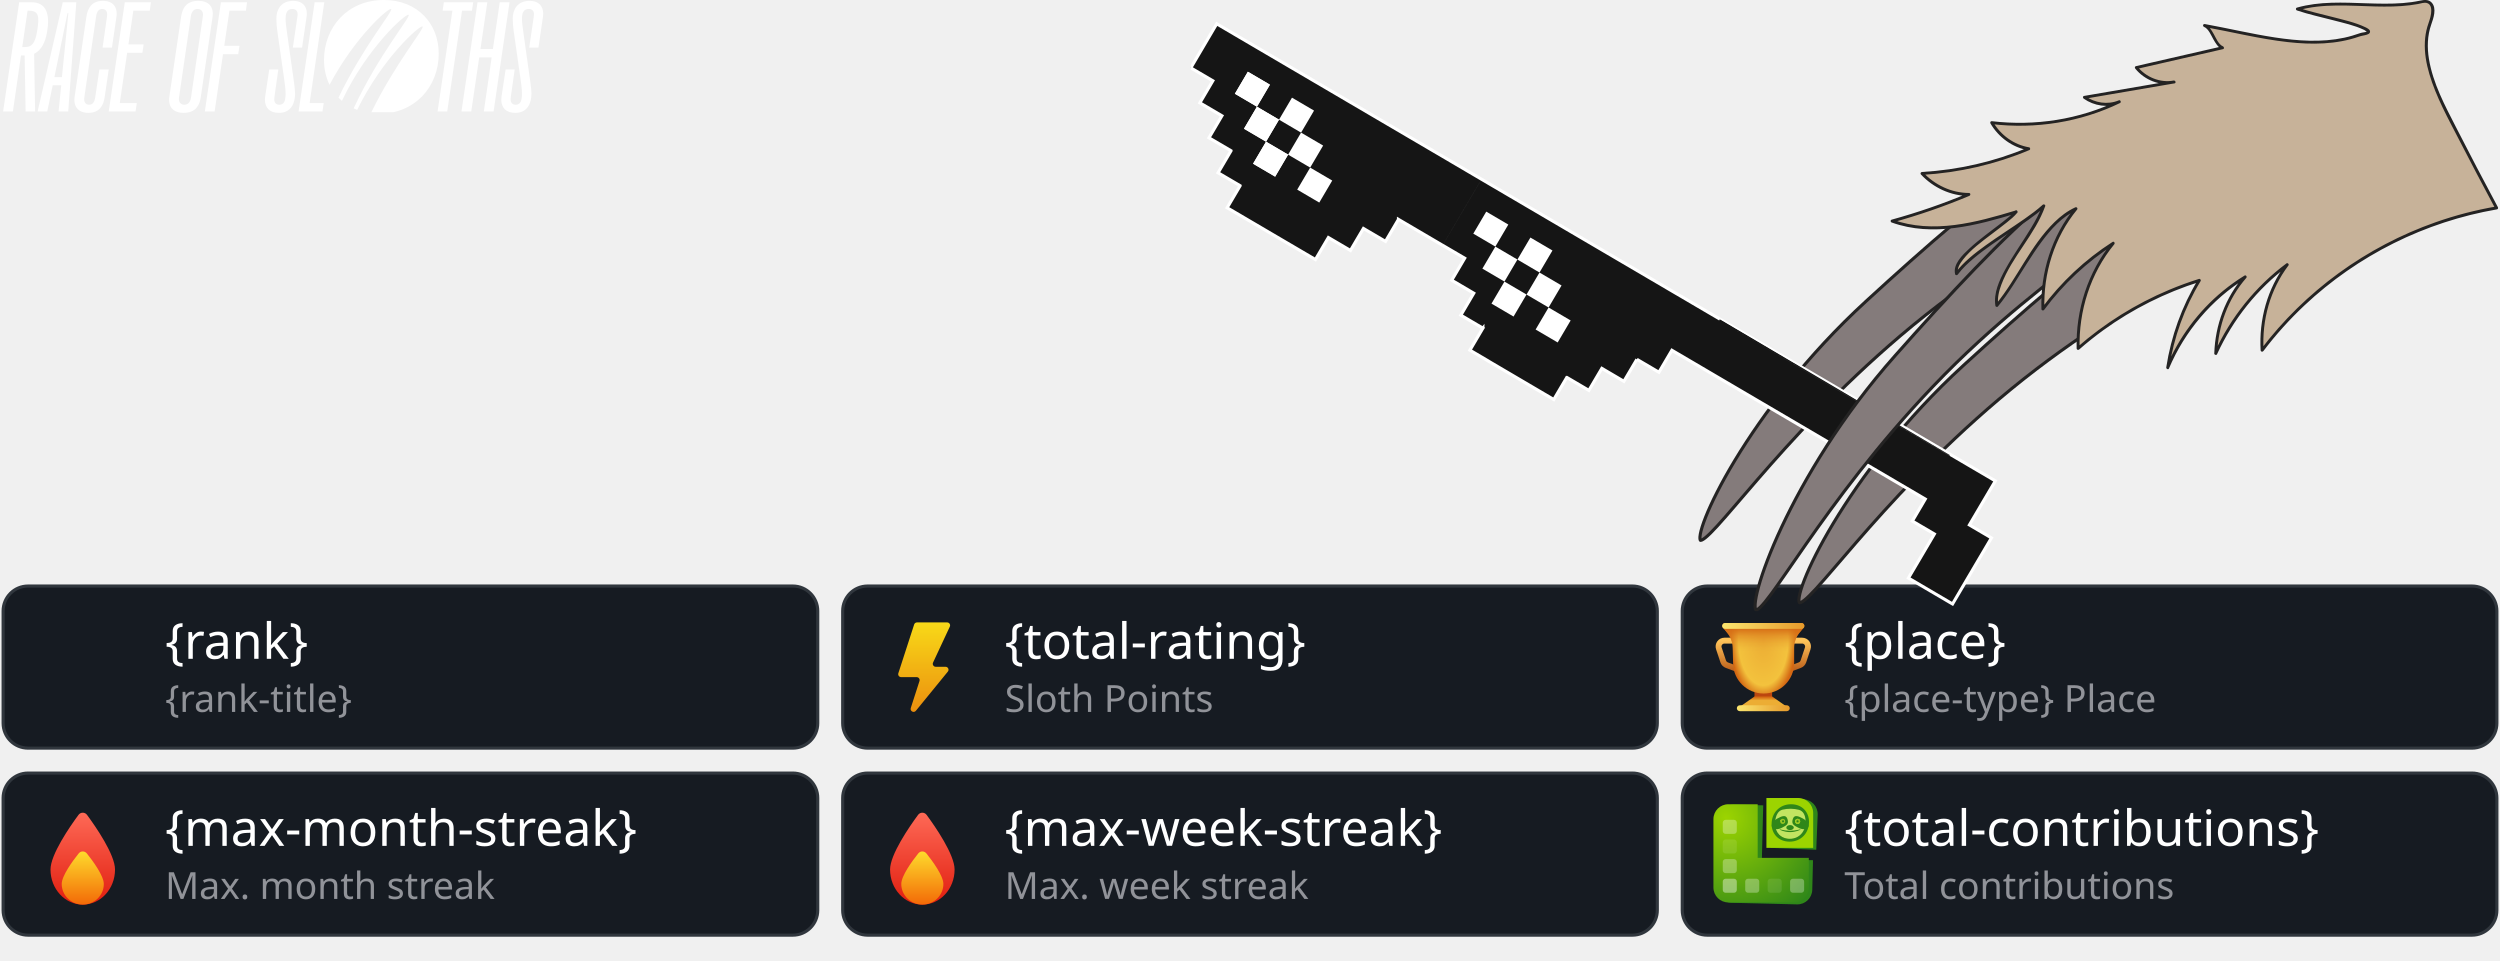
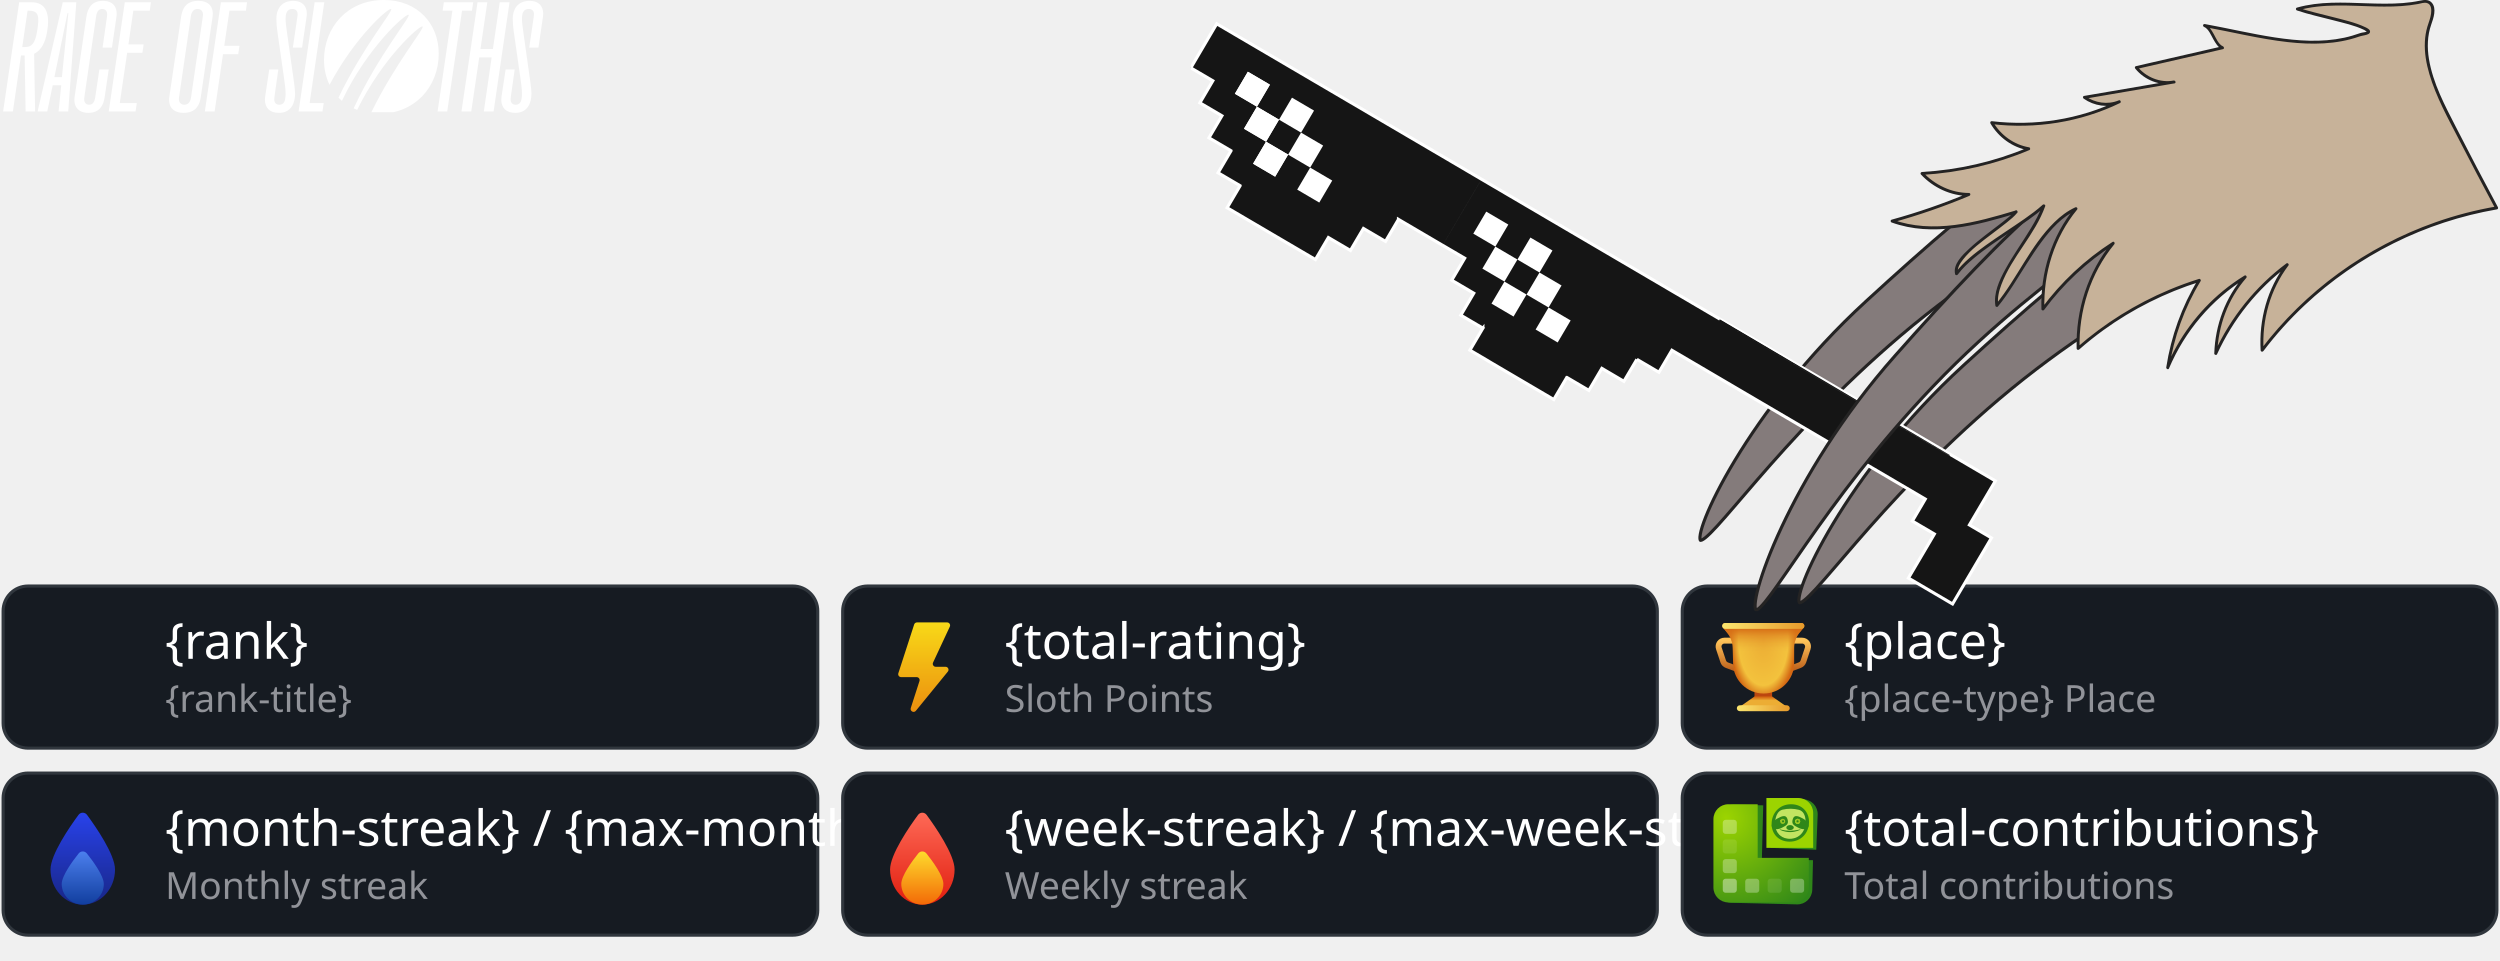
<svg xmlns="http://www.w3.org/2000/svg" width="802" height="308" viewBox="0 0 802 308" fill="none">
  <g clip-path="url(#clip0_2384_5617)">
    <path d="M7.902 17.789H6.736L4.137 35.756H1L6.154 0.72H10.053C15.117 0.72 16.013 4.897 15.117 10.197C14.534 13.701 13.19 16.172 10.949 17.25L11.263 35.756H8.215L7.902 17.789ZM8.036 15.094C9.963 15.094 11.218 14.195 11.89 10.153C12.787 4.807 12.294 3.415 9.022 3.415H8.843L7.14 15.094H8.036Z" fill="white" />
    <path d="M20.136 0.72H24.483L21.884 35.756H18.792L19.643 27.356H16.909L15.162 35.756H12.069L20.136 0.72ZM19.867 24.751L21.929 4.223H21.66L17.447 24.751H19.867Z" fill="white" />
    <path d="M23.946 30.994L27.711 5.39C28.114 2.785 29.279 0.27 33.044 0.27C36.136 0.27 37.839 2.201 37.346 5.48L35.912 15.272H32.909L34.343 5.166C34.567 3.593 33.806 2.875 32.819 2.875C31.834 2.875 31.116 3.459 30.848 5.166L27.038 31.308C26.814 32.88 27.576 33.599 28.562 33.599C29.548 33.599 30.265 33.015 30.534 31.308L31.878 22.279H34.881L33.581 31.128C33.223 33.689 32.013 36.204 28.338 36.204C25.201 36.204 23.453 34.273 23.946 30.994Z" fill="white" />
    <path d="M42.768 3.415L41.2 14.24H46.085L45.681 16.935H40.796L38.421 33.061H43.889L43.485 35.756H34.881L40.035 0.72H48.415L48.057 3.415H42.768Z" fill="white" />
    <path d="M54.331 30.994L58.095 5.39C58.498 2.785 59.664 0.27 63.607 0.27C66.969 0.27 68.672 2.201 68.179 5.48L64.414 31.128C64.056 33.689 62.846 36.204 58.902 36.204C55.585 36.204 53.838 34.273 54.331 30.994ZM59.126 33.599C60.291 33.599 61.053 32.79 61.277 31.308L65.086 5.166C65.31 3.773 64.549 2.875 63.383 2.875C62.218 2.875 61.456 3.683 61.232 5.166L57.423 31.308C57.199 32.701 57.961 33.599 59.126 33.599Z" fill="white" />
    <path d="M73.602 3.415L71.944 14.689H76.828L76.425 17.384H71.54L68.851 35.756H65.714L70.868 0.72H79.249L78.89 3.415H73.602Z" fill="white" />
    <path d="M84.985 31.937C84.985 31.622 85.03 31.263 85.075 30.904L86.374 22.279H89.287L88.077 30.814C87.988 31.443 87.988 31.712 87.988 31.892C87.988 33.105 88.705 33.599 89.601 33.599C90.587 33.599 91.259 33.06 91.483 31.757C91.618 30.949 91.618 30.544 91.618 30.006C91.618 28.613 91.394 26.996 91.08 24.795L88.974 10.062C88.794 8.759 88.66 7.456 88.66 5.929C88.66 3.189 90.049 0.27 94.127 0.27C96.772 0.27 98.43 1.797 98.43 4.357C98.43 4.761 98.385 5.121 98.34 5.48L96.906 15.272H93.948L95.382 5.48C95.427 5.076 95.472 4.851 95.472 4.492C95.472 3.549 94.845 2.875 93.814 2.875C92.021 2.875 91.618 4.312 91.618 6.064C91.618 7.187 91.842 8.849 92.021 10.062L93.814 22.819C94.083 24.57 94.665 28.658 94.665 30.006C94.665 33.015 93.455 36.204 89.467 36.204C86.464 36.204 84.985 34.542 84.985 31.937Z" fill="white" />
    <path d="M100.939 0.72H104.032L99.326 33.061H103.852L103.449 35.756H95.786L100.939 0.72Z" fill="white" />
    <path d="M145.128 3.415H141.991L142.394 0.72H151.805L151.402 3.415H148.22L143.469 35.756H140.377L145.128 3.415Z" fill="white" />
    <path d="M153.194 0.72H156.331L154.135 15.723H158.124L160.32 0.72H163.457L158.348 35.756H155.211L157.721 18.418H153.732L151.178 35.756H148.041L153.194 0.72Z" fill="white" />
    <path d="M160.813 31.937C160.813 31.622 160.858 31.263 160.903 30.904L162.203 22.279H165.116L163.906 30.814C163.816 31.443 163.816 31.712 163.816 31.892C163.816 33.105 164.533 33.599 165.429 33.599C166.415 33.599 167.087 33.06 167.312 31.757C167.446 30.949 167.446 30.544 167.446 30.006C167.446 28.613 167.222 26.996 166.908 24.795L164.802 10.062C164.623 8.759 164.488 7.456 164.488 5.929C164.488 3.189 165.877 0.27 169.956 0.27C172.6 0.27 174.258 1.797 174.258 4.357C174.258 4.761 174.213 5.121 174.168 5.48L172.734 15.272H169.776L171.21 5.48C171.255 5.076 171.3 4.851 171.3 4.492C171.3 3.549 170.673 2.875 169.642 2.875C167.849 2.875 167.446 4.312 167.446 6.064C167.446 7.187 167.67 8.849 167.849 10.062L169.642 22.819C169.911 24.57 170.493 28.658 170.493 30.006C170.493 33.015 169.283 36.204 165.295 36.204C162.292 36.204 160.813 34.542 160.813 31.937Z" fill="white" />
    <path d="M123.123 0C111.515 0 103.942 8.715 103.942 19.27C103.942 22.145 104.562 24.84 105.719 27.213C113.764 12.009 124.534 2.501 125.453 2.883C126.409 3.28 116.527 14.838 108.588 31.331C108.931 31.69 109.297 32.035 109.678 32.357C117.812 15.258 130.069 4.343 131.055 4.754C132.041 5.166 121.494 17.451 113.45 34.767C113.816 34.94 114.197 35.089 114.578 35.239C122.704 18.634 134.573 8.093 135.537 8.498C136.478 8.894 126.857 20.154 118.977 36.309C119.836 36.414 120.725 36.474 121.651 36.474C133.169 36.474 140.743 27.76 140.743 17.204C140.743 7.637 133.976 0 123.13 0H123.123Z" fill="white" />
  </g>
  <rect x="1" y="188" width="261.333" height="52" rx="8" fill="#161B22" />
  <rect x="1" y="188" width="261.333" height="52" rx="8" stroke="#30363D" />
  <svg width="36" height="36" viewBox="0 0 48 48" x="9" y="196" fill="none">
        {rank-svg}
    </svg>
  <text fill="white" font-family="Aeonik Fono" font-size="16" letter-spacing="0em">
    <tspan x="53" y="211.34">{rank}</tspan>
  </text>
  <text fill="#919399" font-family="Aeonik Fono" font-size="12" letter-spacing="0em">
    <tspan x="53" y="228.38">{rank-title}</tspan>
  </text>
  <rect x="270.333" y="188" width="261.333" height="52" rx="8" fill="#161B22" />
  <rect x="270.333" y="188" width="261.333" height="52" rx="8" stroke="#30363D" />
  <path d="M293.262 200.329C293.389 199.938 293.754 199.673 294.165 199.673H303.844C304.538 199.673 304.997 200.394 304.703 201.023L299.323 212.553C299.029 213.182 299.488 213.903 300.182 213.903H303.335C304.135 213.903 304.576 214.831 304.07 215.451L293.814 228.023C293.151 228.836 291.854 228.131 292.176 227.132L294.973 218.463C295.17 217.85 294.713 217.223 294.07 217.223H289.088C288.444 217.223 287.987 216.594 288.186 215.982L293.262 200.329Z" fill="url(#paint5_linear_2384_5617)" />
  <text fill="white" font-family="Aeonik Fono" font-size="16" letter-spacing="0em">
    <tspan x="322.333" y="211.34">{total-rating}</tspan>
  </text>
  <text fill="#919399" font-family="Aeonik Fono" font-size="12" letter-spacing="0em">
    <tspan x="322.333" y="228.38">Sloth Points</tspan>
  </text>
  <rect x="539.667" y="188" width="261.333" height="52" rx="8" fill="#161B22" />
  <rect x="539.667" y="188" width="261.333" height="52" rx="8" stroke="#30363D" />
  <path fill-rule="evenodd" clip-rule="evenodd" d="M557.793 215.825L553.607 214.256C552.807 213.956 552.186 213.311 551.916 212.502L550.514 208.294C549.903 206.463 551.267 204.571 553.197 204.571H558.124V206.457H553.197C552.554 206.457 552.099 207.087 552.303 207.698L553.705 211.905C553.795 212.175 554.002 212.39 554.269 212.49L558.455 214.06L557.793 215.825Z" fill="url(#paint6_linear_2384_5617)" />
  <path fill-rule="evenodd" clip-rule="evenodd" d="M573.54 215.825L577.727 214.256C578.526 213.956 579.147 213.311 579.417 212.502L580.819 208.294C581.43 206.463 580.066 204.571 578.136 204.571H573.209V206.457H578.136C578.779 206.457 579.234 207.087 579.03 207.698L577.628 211.905C577.538 212.175 577.331 212.39 577.064 212.49L572.878 214.06L573.54 215.825Z" fill="url(#paint7_linear_2384_5617)" />
  <rect x="562.838" y="221.543" width="5.657" height="2.829" fill="#BC460F" />
  <path d="M552.773 201.395C552.272 200.779 552.711 199.857 553.505 199.857H577.828C578.622 199.857 579.061 200.779 578.56 201.395L577.255 203.001C576.163 204.345 575.566 206.025 575.566 207.757V212.691C575.566 218.1 571.181 222.486 565.771 222.486C560.465 222.486 556.124 218.26 555.98 212.956L555.836 207.642C555.791 205.98 555.198 204.38 554.15 203.09L552.773 201.395Z" fill="url(#paint8_radial_2384_5617)" />
  <path d="M552.773 201.395C552.272 200.779 552.711 199.857 553.505 199.857H577.828C578.622 199.857 579.061 200.779 578.56 201.395L577.255 203.001C576.163 204.345 575.566 206.025 575.566 207.757V212.691C575.566 218.1 571.181 222.486 565.771 222.486C560.465 222.486 556.124 218.26 555.98 212.956L555.836 207.642C555.791 205.98 555.198 204.38 554.15 203.09L552.773 201.395Z" fill="url(#paint9_linear_2384_5617)" />
  <rect x="552.467" y="199.857" width="26.4" height="1.886" rx="0.943" fill="url(#paint10_linear_2384_5617)" />
  <path d="M562.838 223.429H568.495L573.209 226.729H558.124L562.838 223.429Z" fill="url(#paint11_linear_2384_5617)" />
  <rect x="557.181" y="226.257" width="16.971" height="1.886" rx="0.943" fill="url(#paint12_linear_2384_5617)" />
  <text fill="white" font-family="Aeonik Fono" font-size="16" letter-spacing="0em">
    <tspan x="591.667" y="211.34">{place}</tspan>
  </text>
  <text fill="#919399" font-family="Aeonik Fono" font-size="12" letter-spacing="0em">
    <tspan x="591.667" y="228.38">{place-type} Place </tspan>
  </text>
  <rect x="1" y="248" width="261.333" height="52" rx="8" fill="#161B22" />
  <rect x="1" y="248" width="261.333" height="52" rx="8" stroke="#30363D" />
  <path d="M36.9 278.95C36.9 285.163 32.266 290.2 26.55 290.2C20.834 290.2 16.2 285.163 16.2 278.95C16.2 274.156 22.361 265.241 25.176 261.418C25.867 260.48 27.233 260.48 27.924 261.418C30.739 265.241 36.9 274.156 36.9 278.95Z" fill="url(#paint13_linear_2384_5617)" />
  <path d="M33.3 283.583C33.3 287.237 30.278 290.2 26.55 290.2C22.822 290.2 19.8 287.237 19.8 283.583C19.8 280.961 23.273 276.244 25.236 273.787C25.917 272.935 27.183 272.935 27.864 273.787C29.828 276.244 33.3 280.961 33.3 283.583Z" fill="url(#paint14_linear_2384_5617)" />
  <text fill="white" font-family="Aeonik Fono" font-size="16" letter-spacing="0em">
-     <tspan x="53" y="271.34">{max-month-streak}</tspan>
-   </text>
-   <text fill="#919399" font-family="Aeonik Fono" font-size="12" letter-spacing="0em">
-     <tspan x="53" y="288.38">Max. month streak</tspan>
+     <tspan x="53" y="271.34">{month-streak} / {max-month-streak}</tspan>
+   </text>
+   <text fill="#919399" font-family="Aeonik Fono" font-size="12" letter-spacing="0em">
+     <tspan x="53" y="288.38">Monthly streak</tspan>
  </text>
  <rect x="270.333" y="248" width="261.333" height="52" rx="8" fill="#161B22" />
  <rect x="270.333" y="248" width="261.333" height="52" rx="8" stroke="#30363D" />
  <path d="M306.233 278.95C306.233 285.163 301.599 290.2 295.883 290.2C290.167 290.2 285.533 285.163 285.533 278.95C285.533 274.156 291.695 265.241 294.51 261.418C295.2 260.48 296.566 260.48 297.257 261.418C300.072 265.241 306.233 274.156 306.233 278.95Z" fill="url(#paint15_linear_2384_5617)" />
  <path d="M302.633 283.583C302.633 287.237 299.611 290.2 295.883 290.2C292.156 290.2 289.133 287.237 289.133 283.583C289.133 280.961 292.606 276.244 294.57 273.787C295.25 272.935 296.517 272.935 297.197 273.787C299.161 276.244 302.633 280.961 302.633 283.583Z" fill="url(#paint16_linear_2384_5617)" />
  <text fill="white" font-family="Aeonik Fono" font-size="16" letter-spacing="0em">
-     <tspan x="322.333" y="271.34">{max-week-streak}</tspan>
-   </text>
-   <text fill="#919399" font-family="Aeonik Fono" font-size="12" letter-spacing="0em">
-     <tspan x="322.333" y="288.38">Max. week streak</tspan>
+     <tspan x="322.333" y="271.34">{week-streak} / {max-week-streak}</tspan>
+   </text>
+   <text fill="#919399" font-family="Aeonik Fono" font-size="12" letter-spacing="0em">
+     <tspan x="322.333" y="288.38">Weekly streak</tspan>
  </text>
  <rect x="539.667" y="248" width="261.333" height="52" rx="8" fill="#161B22" />
  <rect x="539.667" y="248" width="261.333" height="52" rx="8" stroke="#30363D" />
  <path d="M551.326 262.788C551.391 260.144 553.587 258.054 556.231 258.119L565.639 258.352L565.214 275.546L581.61 275.951L581.375 285.461C581.309 288.104 579.114 290.194 576.47 290.129L555.452 289.61C552.809 289.544 550.719 287.348 550.784 284.705L551.326 262.788Z" fill="#2F8719" />
  <path d="M549.666 262.789C549.666 260.145 551.81 258.001 554.454 258.001H563.865V275.2H580.266V284.713C580.266 287.357 578.122 289.501 575.478 289.501H554.454C551.81 289.501 549.666 287.357 549.666 284.713V262.789Z" fill="url(#paint17_radial_2384_5617)" />
  <path d="M568.666 256.001L578.522 256.404C581.164 256.512 583.219 258.742 583.111 261.384L582.652 272.601L568.011 272.002L568.666 256.001Z" fill="#2F8719" />
  <path d="M566.666 256.001H576.878C579.522 256.001 581.666 258.145 581.666 260.789V272.001H566.666V256.001Z" fill="#9CD400" />
  <g clip-path="url(#clip3_2384_5617)">
    <path d="M574.278 269.197C577.225 269.197 579.614 266.814 579.614 263.874C579.614 260.934 577.225 258.551 574.278 258.551C571.33 258.551 568.941 260.934 568.941 263.874C568.941 266.814 571.33 269.197 574.278 269.197Z" fill="white" fill-opacity="0.38" />
    <path d="M568.334 264.341C568.334 260.868 570.804 258.001 574.59 258.001C578.127 258.001 580.334 260.513 580.334 263.661C580.334 267.134 577.864 270.002 574.108 270.002C570.556 270.001 568.334 267.489 568.334 264.341ZM574.166 269.085C577.249 269.085 579.223 266.676 579.223 263.72C579.223 262.969 579.208 260.846 577.653 260.012C577.479 259.919 577.302 259.85 577.125 259.802C575.492 259.358 573.524 259.328 571.881 259.731C571.773 259.757 571.665 259.791 571.558 259.833C569.398 260.671 569.445 263.982 569.445 264.282C569.445 266.972 571.243 269.085 574.166 269.085H574.166Z" fill="#2F8719" />
    <path d="M570.865 266.063C570.865 266.181 572.364 266.942 574.249 266.942C576.134 266.942 577.69 266.181 577.69 266.063C577.69 265.944 576.133 266.514 574.249 266.514C572.364 266.514 570.865 265.944 570.865 266.063Z" fill="#2F8719" />
    <path d="M576.837 265.503C578.196 266.23 579.641 266.165 580.064 265.358C580.486 264.55 579.727 263.306 578.367 262.579C577.008 261.852 575.642 261.192 575.141 262.724C574.595 264.392 575.478 264.776 576.837 265.503ZM576.734 263.672C576.334 263.672 576 263.456 575.988 263.192C575.976 262.928 576.161 263.033 576.562 263.033C576.962 263.034 577.428 262.93 577.44 263.195C577.451 263.459 577.135 263.673 576.734 263.672Z" fill="#2F8719" />
    <path d="M573.409 262.725C572.908 261.192 571.542 261.852 570.182 262.579C568.823 263.306 568.064 264.551 568.486 265.358C568.909 266.166 570.353 266.231 571.713 265.503C573.072 264.777 573.955 264.393 573.409 262.725ZM571.11 263.195C571.121 262.931 571.587 263.035 571.987 263.034C572.388 263.033 572.573 262.928 572.561 263.192C572.549 263.457 572.215 263.672 571.815 263.672C571.414 263.673 571.098 263.46 571.11 263.195Z" fill="#2F8719" />
    <path d="M574.241 266.297C574.903 266.297 575.439 265.935 575.439 265.489C575.439 265.043 574.903 264.682 574.241 264.682C573.58 264.682 573.043 265.043 573.043 265.489C573.043 265.935 573.58 266.297 574.241 266.297Z" fill="#2F8719" />
    <path d="M571.892 264.321C572.343 264.321 572.708 263.952 572.708 263.497C572.708 263.041 572.343 262.672 571.892 262.672C571.442 262.672 571.077 263.041 571.077 263.497C571.077 263.952 571.442 264.321 571.892 264.321Z" fill="#99C521" />
    <path d="M576.685 264.321C577.135 264.321 577.5 263.952 577.5 263.497C577.5 263.041 577.135 262.672 576.685 262.672C576.234 262.672 575.869 263.041 575.869 263.497C575.869 263.952 576.234 264.321 576.685 264.321Z" fill="#C8FF2F" />
    <path d="M576.685 264.321C577.135 264.321 577.5 263.952 577.5 263.497C577.5 263.041 577.135 262.672 576.685 262.672C576.234 262.672 575.869 263.041 575.869 263.497C575.869 263.952 576.234 264.321 576.685 264.321Z" fill="#99C521" />
    <path d="M576.654 263.812C576.838 263.812 576.987 263.662 576.987 263.476C576.987 263.29 576.838 263.14 576.654 263.14C576.47 263.14 576.321 263.29 576.321 263.476C576.321 263.662 576.47 263.812 576.654 263.812Z" fill="#2F8719" />
    <path d="M571.995 263.812C572.178 263.812 572.327 263.662 572.327 263.476C572.327 263.29 572.178 263.14 571.995 263.14C571.811 263.14 571.662 263.29 571.662 263.476C571.662 263.662 571.811 263.812 571.995 263.812Z" fill="#2F8719" />
  </g>
  <rect width="4.5" height="4.5" rx="0.9" transform="matrix(1 0 0 -1 552.666 286.399)" fill="white" fill-opacity="0.4" />
  <rect width="4.5" height="4.5" rx="0.9" transform="matrix(1 0 0 -1 559.865 286.399)" fill="white" fill-opacity="0.3" />
  <rect width="4.5" height="4.5" rx="0.9" transform="matrix(1 0 0 -1 567.064 286.399)" fill="white" fill-opacity="0.1" />
  <rect width="4.5" height="4.5" rx="0.9" transform="matrix(1 0 0 -1 574.264 286.399)" fill="white" fill-opacity="0.3" />
  <rect width="4.5" height="4.5" rx="0.9" transform="matrix(1 0 0 -1 552.666 280.099)" fill="white" fill-opacity="0.3" />
  <rect width="4.5" height="4.5" rx="0.9" transform="matrix(1 0 0 -1 552.666 273.802)" fill="white" fill-opacity="0.1" />
  <rect width="4.5" height="4.5" rx="0.9" transform="matrix(1 0 0 -1 552.666 267.501)" fill="white" fill-opacity="0.3" />
  <text fill="white" font-family="Aeonik Fono" font-size="16" letter-spacing="0em">
    <tspan x="591.667" y="271.34">{total-contributions}</tspan>
  </text>
  <text fill="#919399" font-family="Aeonik Fono" font-size="12" letter-spacing="0em">
    <tspan x="591.667" y="288.38">Total contributions</tspan>
  </text>
  <g clip-path="url(#clip4_2170_6847)">
    <mask id="path-74-inside-1_2170_6847" fill="white">
      <path d="M545.245 173.76C541.787 171.742 560.132 131.251 598.275 96.28C636.547 61.189 676.522 27.904 682.786 46.746C688.208 63.055 653.691 70.924 609.983 108.093C570.499 141.668 548.69 175.774 545.241 173.763L545.245 173.76Z" />
    </mask>
    <path d="M545.245 173.76C541.787 171.742 560.132 131.251 598.275 96.28C636.547 61.189 676.522 27.904 682.786 46.746C688.208 63.055 653.691 70.924 609.983 108.093C570.499 141.668 548.69 175.774 545.241 173.763L545.245 173.76Z" fill="#847B7B" stroke="#242323" stroke-width="2" mask="url(#path-74-inside-1_2170_6847)" />
    <mask id="path-75-inside-2_2170_6847" fill="white">
      <path d="M577.019 193.773C573.501 191.787 591.508 151.609 629.562 116.83C667.743 81.935 707.67 48.82 714.231 67.47C719.91 83.612 685.171 91.521 641.53 128.494C602.106 161.893 580.524 195.756 577.019 193.776V193.773Z" />
    </mask>
    <path d="M577.019 193.773C573.501 191.787 591.508 151.609 629.562 116.83C667.743 81.935 707.67 48.82 714.231 67.47C719.91 83.612 685.171 91.521 641.53 128.494C602.106 161.893 580.524 195.756 577.019 193.776V193.773Z" fill="#847B7B" stroke="#242323" stroke-width="2" mask="url(#path-75-inside-2_2170_6847)" />
    <path d="M462.791 78.686L469.871 82.838L465.707 89.898L472.784 94.057L471.547 93.334L472.787 94.06L468.627 101.114L475.704 105.273L475.66 105.333L475.711 105.27V105.273L471.544 112.337L477.229 115.677L477.22 115.693L484.296 119.852L491.373 124.01L498.45 128.169L500.532 124.639L502.616 121.109L502.632 121.08H502.639H502.642L509.712 125.236L513.875 118.175L520.946 122.331L525.112 115.267L532.183 119.419L534.141 116.101L536.343 112.368L617.627 160.103L613.47 167.157L620.547 171.312L616.383 178.376L612.22 185.44L619.294 189.595L626.371 193.751L630.534 186.687L634.697 179.623L638.86 172.559L631.783 168.404L635.947 161.34L640.11 154.277L633.036 150.121L625.959 145.966V145.959C625.959 145.959 551.756 102.381 551.759 102.377L548.44 100.432L544.679 98.225L537.596 94.07L475.28 57.501M475.277 57.491V57.494L473.882 56.677L466.805 52.518L459.725 48.362L404.484 15.949L397.404 11.794L390.324 7.638L386.16 14.705L381.997 21.769L389.077 25.924L384.914 32.991L391.994 37.147L387.834 44.21L394.914 48.362V48.369L390.754 55.426L397.831 59.578V59.582L395.98 62.724L395.749 63.115L393.667 66.648L400.747 70.804L407.827 74.959L414.907 79.112L421.987 83.267L424.063 79.74V79.734L426.147 76.2L433.227 80.356L437.391 73.292L444.467 77.445L448.628 70.384V70.381L455.704 74.536L462.781 78.692" fill="#151515" />
    <path d="M462.791 78.686L469.871 82.838L465.707 89.898L472.784 94.057L471.547 93.334L472.787 94.06L468.627 101.114L475.704 105.273L475.66 105.333L475.711 105.27V105.273L471.544 112.337L477.229 115.677L477.22 115.693L484.296 119.852L491.373 124.01L498.45 128.169L500.532 124.639L502.616 121.109L502.632 121.08H502.639H502.642L509.712 125.236L513.875 118.175L520.946 122.331L525.112 115.267M525.112 115.267L525.011 115.447M525.112 115.267L532.183 119.419L534.141 116.101L536.343 112.368L617.627 160.103L613.47 167.157L620.547 171.312L616.383 178.376L612.22 185.44L619.294 189.595L626.371 193.751L630.534 186.687L634.697 179.623L638.86 172.559L631.783 168.404L635.947 161.34L640.11 154.277L633.036 150.121L625.959 145.966V145.959C625.959 145.959 551.756 102.381 551.759 102.377L548.44 100.432L544.679 98.225L537.596 94.07L475.28 57.501M475.277 57.491V57.494L473.882 56.677L466.805 52.518L459.725 48.362L404.484 15.949L397.404 11.794L390.324 7.638L386.16 14.705L381.997 21.769L389.077 25.924L384.914 32.991L391.994 37.147L387.834 44.21L394.914 48.362V48.369L390.754 55.426L397.831 59.578V59.582L395.98 62.724L395.749 63.115L393.667 66.648L400.747 70.804L407.827 74.959L414.907 79.112L421.987 83.267L424.063 79.74V79.734L426.147 76.2L433.227 80.356L437.391 73.292L444.468 77.445L448.628 70.384V70.381L455.704 74.536L462.781 78.692M391.826 37.127L391.997 37.137" stroke="white" stroke-miterlimit="10" />
    <mask id="path-78-inside-3_2170_6847" fill="white">
      <path d="M563.104 196.128C559.427 194.502 573.296 152.477 607.542 113.805C641.901 75.004 678.164 37.806 686.491 55.786C693.701 71.35 660.094 82.812 620.534 124.247C584.796 161.678 566.767 197.751 563.104 196.128Z" />
    </mask>
    <path d="M563.104 196.128C559.427 194.502 573.296 152.477 607.542 113.805C641.901 75.004 678.164 37.806 686.491 55.786C693.701 71.35 660.094 82.812 620.534 124.247C584.796 161.678 566.767 197.751 563.104 196.128Z" fill="#847B7B" stroke="#242323" stroke-width="2" mask="url(#path-78-inside-3_2170_6847)" />
    <path d="M646.791 67.984C633.982 71.859 620.11 75.711 606.981 70.924C615.393 68.612 623.627 65.761 631.631 62.395C626.139 62.423 620.502 59.897 616.576 55.644C628.442 54.981 640.059 52.297 650.815 47.734C646.003 46.97 641.451 43.759 638.936 39.347C653.105 41.062 667.436 38.719 679.878 32.653C676.379 34.178 671.979 33.623 668.673 31.235C678.262 29.59 687.85 27.948 697.442 26.303C693.156 27.175 688.217 25.346 685.32 21.68C694.529 19.584 703.788 17.417 712.997 15.324C710.833 14.55 709.353 8.952 707.186 8.178C724.022 11.219 742.143 16.862 757.609 10.95C767.318 9.915 742.731 4.859 736.983 2.892C749.422 -0.714 764.019 3.391 776.711 0.612C777.375 0.467 778.078 0.325 778.748 0.537C781.26 1.332 780.46 5.074 779.568 7.493C776.018 17.086 780.922 28.198 785.806 37.797C790.738 47.485 795.774 57.122 800.918 66.705C771.035 71.84 743.883 88.319 725.689 112.368C725.054 102.39 727.964 92.475 733.744 84.909C723.915 92.194 715.984 102.049 710.814 113.401C711.074 104.231 714.465 95.415 720.267 88.834C709.274 95.566 700.508 105.832 695.389 117.964C696.917 107.932 700.387 98.358 705.547 89.942C691.191 94.442 677.901 101.907 666.658 111.784C666.297 99.355 670.366 87.167 677.926 78.035C669.217 83.596 661.552 90.767 655.37 99.141C654.94 87.293 658.777 75.648 665.978 66.942C655.07 71.817 648.246 88.774 640.59 97.995C639.072 88.986 652.074 76.194 655.646 66.029C648.537 72.519 633.51 79.888 627.658 87.82C626.086 81.865 643.191 72.474 646.788 67.934" fill="#C7B299" />
    <path d="M646.914 68.438C634.023 72.335 620.059 76.115 606.851 71.378C606.427 71.227 606.374 70.595 606.851 70.466C615.241 68.151 623.476 65.306 631.502 61.937L631.628 62.868C625.788 62.849 620.205 60.209 616.237 55.981C615.946 55.672 616.162 55.195 616.573 55.173C628.256 54.5 639.79 51.876 650.574 47.326L650.688 48.191C645.582 47.329 641.112 44.026 638.528 39.587C638.363 39.306 638.566 38.829 638.939 38.873C652.814 40.518 667.047 38.346 679.641 32.242L680.008 33.107C676.193 34.702 671.78 33.988 668.439 31.642C668.142 31.434 668.113 30.853 668.553 30.777C678.141 29.132 687.73 27.49 697.322 25.845C697.917 25.744 698.179 26.643 697.575 26.757C692.88 27.648 687.977 25.696 684.991 22.014C684.782 21.756 684.82 21.31 685.199 21.222C694.431 19.122 703.649 16.965 712.877 14.865V15.778C711.52 15.225 710.739 13.801 710.039 12.595C709.34 11.389 708.502 9.216 707.069 8.632C706.509 8.405 706.711 7.609 707.322 7.72C714.807 9.077 722.216 10.858 729.739 12.005C737.094 13.126 744.731 13.672 752.064 12.093C753.807 11.717 755.496 11.196 757.179 10.612C757.828 10.388 758.533 10.404 759.185 10.173C759.273 10.142 759.441 10.034 759.438 10.034C759.292 10.028 759.498 10.214 759.378 10.192C759.175 10.154 758.676 9.722 758.429 9.602C755.332 8.105 751.763 7.363 748.454 6.488C744.598 5.468 740.647 4.638 736.866 3.353C736.433 3.204 736.398 2.573 736.866 2.44C744.114 0.381 751.738 0.808 759.179 1.057C763.048 1.186 766.929 1.284 770.792 0.988C772.687 0.842 774.569 0.587 776.432 0.195C777.733 -0.08 779.128 -0.225 780.108 0.855C781.785 2.705 780.624 5.92 779.925 7.925C778.691 11.458 778.603 15.26 779.207 18.926C780.488 26.723 784.322 33.849 787.884 40.806C792.275 49.404 796.761 57.958 801.326 66.468C801.459 66.714 801.358 67.109 801.042 67.163C789.536 69.155 778.343 72.815 767.897 78.031C757.464 83.238 747.796 89.958 739.302 97.94C734.5 102.453 730.08 107.363 726.101 112.611C725.822 112.98 725.246 112.87 725.215 112.371C724.63 102.544 727.363 92.56 733.336 84.672L733.984 85.319C724.13 92.657 716.332 102.49 711.226 113.64C711.026 114.076 710.327 113.849 710.34 113.4C710.634 104.29 713.908 95.389 719.932 88.499L720.508 89.244C709.464 96.046 700.859 106.295 695.8 118.203C695.573 118.737 694.858 118.32 694.934 117.837C696.471 107.899 699.897 98.297 705.139 89.705L705.674 90.4C694.642 93.876 684.193 99.099 674.82 105.875C672.112 107.833 669.505 109.92 666.993 112.121C666.686 112.39 666.193 112.213 666.183 111.787C665.864 99.516 669.758 87.23 677.591 77.703L678.167 78.448C669.502 84.005 661.906 91.12 655.778 99.383C655.506 99.75 654.912 99.645 654.893 99.143C654.507 87.441 658.173 75.701 665.639 66.61L666.215 67.355C661.501 69.499 657.933 73.525 654.908 77.608C651.618 82.051 648.835 86.835 645.832 91.47C644.304 93.832 642.716 96.159 640.923 98.332C640.707 98.591 640.182 98.464 640.128 98.123C639.483 94.015 641.378 89.939 643.298 86.424C645.785 81.874 648.838 77.662 651.514 73.225C652.925 70.889 654.263 68.483 655.184 65.906L655.978 66.367C652.716 69.322 648.977 71.738 645.326 74.176C641.198 76.929 637.009 79.648 633.203 82.84C631.334 84.406 629.531 86.102 628.066 88.06C627.838 88.363 627.304 88.379 627.199 87.946C626.427 84.76 629.641 81.726 631.713 79.79C635.029 76.695 638.768 74.1 642.333 71.309C643.773 70.181 645.298 69.032 646.452 67.598C646.835 67.125 647.503 67.797 647.123 68.268C646.193 69.423 645.01 70.374 643.858 71.302C642.295 72.559 640.688 73.759 639.091 74.971C635.785 77.488 632.21 80.055 629.654 83.371C628.74 84.558 627.734 86.124 628.113 87.691L627.247 87.577C629.907 84.015 633.507 81.236 637.088 78.653C641.125 75.745 645.342 73.099 649.42 70.251C651.457 68.83 653.466 67.358 655.307 65.688C655.633 65.394 656.269 65.675 656.101 66.149C652.846 75.265 645.453 82.263 642.039 91.3C641.255 93.377 640.698 95.635 641.046 97.861L640.252 97.653C647.136 89.31 651.277 78.906 659.078 71.267C661.033 69.354 663.235 67.665 665.737 66.528C666.234 66.3 666.661 66.847 666.313 67.273C659.008 76.168 655.468 87.697 655.845 99.137L654.959 98.897C661.185 90.498 668.875 83.27 677.686 77.621C678.17 77.311 678.581 77.974 678.262 78.366C670.59 87.694 666.819 99.772 667.132 111.78L666.323 111.446C675.104 103.753 685.095 97.501 695.864 92.98C698.992 91.666 702.181 90.501 705.421 89.481C705.816 89.358 706.167 89.831 705.955 90.176C700.751 98.708 697.369 108.218 695.845 118.083L694.978 117.717C698.977 108.301 705.196 99.851 713.114 93.346C715.304 91.549 717.613 89.904 720.023 88.417C720.501 88.123 720.941 88.77 720.599 89.162C714.747 95.859 711.571 104.546 711.286 113.394L710.4 113.154C715.579 101.849 723.513 91.931 733.5 84.492C733.873 84.214 734.43 84.77 734.149 85.139C728.265 92.91 725.582 102.677 726.158 112.358L725.272 112.118C732.349 102.79 740.77 94.533 750.242 87.637C759.738 80.722 770.248 75.205 781.333 71.299C787.66 69.07 794.17 67.38 800.782 66.237L800.497 66.932C796.565 59.606 792.693 52.246 788.884 44.854C785.36 38.014 781.513 31.156 779.333 23.738C778.35 20.395 777.726 16.89 777.9 13.397C777.983 11.771 778.236 10.142 778.698 8.575C779.109 7.18 779.688 5.853 779.881 4.398C780.042 3.185 780.036 1.436 778.612 0.984C777.698 0.694 776.6 1.12 775.692 1.288C774.835 1.449 773.971 1.578 773.104 1.685C769.454 2.14 765.765 2.159 762.092 2.074C753.775 1.881 745.218 1.032 737.1 3.337V2.424C740.662 3.634 744.383 4.426 748.021 5.383C751.621 6.33 755.468 7.139 758.846 8.749C759.428 9.027 760.555 9.561 760.279 10.394C760.147 10.795 759.716 10.982 759.349 11.105C758.505 11.386 757.635 11.449 756.787 11.746C749.476 14.306 741.567 14.363 733.949 13.508C724.883 12.491 716.018 10.252 707.056 8.626L707.309 7.713C708.666 8.266 709.448 9.69 710.147 10.896C710.846 12.102 711.684 14.275 713.118 14.859C713.51 15.02 713.62 15.658 713.118 15.772C703.886 17.872 694.668 20.028 685.44 22.128L685.649 21.335C688.41 24.746 692.934 26.666 697.309 25.835L697.562 26.748C687.974 28.393 678.385 30.035 668.793 31.68L668.907 30.815C672.071 33.035 676.139 33.691 679.745 32.182C680.239 31.977 680.593 32.814 680.112 33.047C667.37 39.221 652.976 41.475 638.933 39.808L639.344 39.094C641.818 43.341 646.06 46.442 650.938 47.263C651.321 47.326 651.422 47.974 651.052 48.128C640.106 52.748 628.433 55.419 616.573 56.104L616.908 55.296C620.711 59.35 626.029 61.889 631.628 61.908C632.204 61.908 632.22 62.644 631.755 62.84C623.729 66.206 615.497 69.054 607.104 71.369V70.456C620.157 75.136 633.925 71.365 646.661 67.516C647.246 67.339 647.496 68.252 646.914 68.429V68.438Z" fill="#242323" />
    <path d="M403.228 34.231L410.308 38.386L406.146 45.452L399.066 41.298L403.228 34.231Z" fill="white" />
    <path d="M406.146 45.451L413.225 49.605L409.063 56.672L401.984 52.518L406.146 45.451Z" fill="white" />
    <path d="M400.311 23.012L407.391 27.166L403.229 34.233L396.149 30.078L400.311 23.012Z" fill="white" />
    <path d="M479.709 79.109L486.788 83.263L482.626 90.33L475.547 86.175L479.709 79.109Z" fill="white" />
    <path d="M482.629 90.33L489.708 94.484L485.546 101.551L478.467 97.397L482.629 90.33Z" fill="white" />
    <path d="M476.791 67.889L483.871 72.043L479.709 79.11L472.629 74.955L476.791 67.889Z" fill="white" />
    <path d="M403.228 34.231L410.308 38.386L406.146 45.452L399.066 41.298L403.228 34.231Z" fill="white" />
    <path d="M406.146 45.451L413.225 49.605L409.063 56.672L401.984 52.518L406.146 45.451Z" fill="white" />
    <path d="M400.311 23.012L407.391 27.166L403.229 34.233L396.149 30.078L400.311 23.012Z" fill="white" />
    <path d="M417.383 42.543L424.463 46.697L420.301 53.764L413.221 49.61L417.383 42.543Z" fill="white" />
    <path d="M420.304 53.765L427.384 57.919L423.222 64.986L416.142 60.831L420.304 53.765Z" fill="white" />
    <path d="M414.466 31.327L421.546 35.481L417.384 42.548L410.304 38.393L414.466 31.327Z" fill="white" />
    <path d="M493.867 87.425L500.946 91.579L496.784 98.646L489.705 94.492L493.867 87.425Z" fill="white" />
    <path d="M496.784 98.645L503.864 102.799L499.702 109.865L492.622 105.711L496.784 98.645Z" fill="white" />
    <path d="M490.951 76.203L498.031 80.357L493.869 87.424L486.789 83.269L490.951 76.203Z" fill="white" />
  </g>
  <defs>
    <linearGradient id="paint0_linear_2384_5617" x1="24.047" y1="218.125" x2="17.672" y2="229.167" gradientUnits="userSpaceOnUse">
      <stop stop-color="#4D0404" />
      <stop offset="1" stop-color="#F21916" />
    </linearGradient>
    <linearGradient id="paint1_linear_2384_5617" x1="30.703" y1="218.125" x2="37.078" y2="229.167" gradientUnits="userSpaceOnUse">
      <stop stop-color="#4D0404" />
      <stop offset="1" stop-color="#F21916" />
    </linearGradient>
    <linearGradient id="paint2_linear_2384_5617" x1="27" y1="194.5" x2="27" y2="227.5" gradientUnits="userSpaceOnUse">
      <stop stop-color="#FFC100" />
      <stop offset="1" stop-color="#CF9107" />
    </linearGradient>
    <linearGradient id="paint3_linear_2384_5617" x1="27" y1="194.5" x2="27" y2="227.5" gradientUnits="userSpaceOnUse">
      <stop stop-color="white" stop-opacity="0.52" />
      <stop offset="1" stop-color="white" stop-opacity="0" />
    </linearGradient>
    <linearGradient id="paint4_linear_2384_5617" x1="27" y1="200.579" x2="27" y2="221.421" gradientUnits="userSpaceOnUse">
      <stop stop-color="#FFD65B" />
      <stop offset="1" stop-color="#FFC408" />
    </linearGradient>
    <linearGradient id="paint5_linear_2384_5617" x1="296.558" y1="199.673" x2="296.558" y2="231.927" gradientUnits="userSpaceOnUse">
      <stop stop-color="#F8D918" />
      <stop offset="1" stop-color="#EA860D" />
    </linearGradient>
    <linearGradient id="paint6_linear_2384_5617" x1="554.353" y1="205.514" x2="554.353" y2="214.943" gradientUnits="userSpaceOnUse">
      <stop stop-color="#FFC45A" />
      <stop offset="1" stop-color="#BE621C" />
    </linearGradient>
    <linearGradient id="paint7_linear_2384_5617" x1="576.981" y1="205.514" x2="576.981" y2="214.943" gradientUnits="userSpaceOnUse">
      <stop stop-color="#FFC45A" />
      <stop offset="1" stop-color="#BE621C" />
    </linearGradient>
    <radialGradient id="paint8_radial_2384_5617" cx="0" cy="0" r="1" gradientUnits="userSpaceOnUse" gradientTransform="translate(565.667 205.514) rotate(90) scale(18.8569 10.4217)">
      <stop stop-color="#ECAD34" />
      <stop offset="0.761" stop-color="#F3C23D" />
      <stop offset="1" stop-color="#D46813" />
    </radialGradient>
    <linearGradient id="paint9_linear_2384_5617" x1="564.724" y1="208.814" x2="564.724" y2="201.272" gradientUnits="userSpaceOnUse">
      <stop stop-color="#ECAD34" stop-opacity="0" />
      <stop offset="1" stop-color="#D46813" />
    </linearGradient>
    <linearGradient id="paint10_linear_2384_5617" x1="552.467" y1="200.8" x2="578.866" y2="200.8" gradientUnits="userSpaceOnUse">
      <stop stop-color="#FBE670" />
      <stop offset="1" stop-color="#E69A2B" />
    </linearGradient>
    <linearGradient id="paint11_linear_2384_5617" x1="565.164" y1="224.735" x2="565.164" y2="223.635" gradientUnits="userSpaceOnUse">
      <stop stop-color="#ECAD34" />
      <stop offset="1" stop-color="#D46813" />
    </linearGradient>
    <linearGradient id="paint12_linear_2384_5617" x1="557.181" y1="227.2" x2="574.152" y2="227.2" gradientUnits="userSpaceOnUse">
      <stop stop-color="#FBE670" />
      <stop offset="1" stop-color="#E69A2B" />
    </linearGradient>
    <linearGradient id="paint13_linear_2384_5617" x1="26.55" y1="259.6" x2="26.55" y2="290.2" gradientUnits="userSpaceOnUse">
-       <stop stop-color="#FF6C59" />
-       <stop offset="1" stop-color="#E11E0F" />
+       <stop stop-color="#2943EE" />
+       <stop offset="1" stop-color="#182686" />
    </linearGradient>
    <linearGradient id="paint14_linear_2384_5617" x1="26.55" y1="272.2" x2="26.55" y2="290.2" gradientUnits="userSpaceOnUse">
-       <stop stop-color="#FFE12E" />
-       <stop offset="1" stop-color="#F36A07" />
+       <stop stop-color="#4F83F2" />
+       <stop offset="1" stop-color="#113E9E" />
    </linearGradient>
    <linearGradient id="paint15_linear_2384_5617" x1="295.883" y1="259.6" x2="295.883" y2="290.2" gradientUnits="userSpaceOnUse">
      <stop stop-color="#FF6C59" />
      <stop offset="1" stop-color="#E11E0F" />
    </linearGradient>
    <linearGradient id="paint16_linear_2384_5617" x1="295.883" y1="272.2" x2="295.883" y2="290.2" gradientUnits="userSpaceOnUse">
      <stop stop-color="#FFE12E" />
      <stop offset="1" stop-color="#F36A07" />
    </linearGradient>
    <radialGradient id="paint17_radial_2384_5617" cx="0" cy="0" r="1" gradientUnits="userSpaceOnUse" gradientTransform="translate(553.703 262.376) rotate(48.6874) scale(36.6953 34.8868)">
      <stop stop-color="#9CD400" />
      <stop offset="1" stop-color="#2F8719" />
    </radialGradient>
    <clipPath id="clip0_2384_5617">
      <rect width="173.25" height="36" fill="white" transform="translate(1)" />
    </clipPath>
    <clipPath id="clip1_2384_5617">
      <rect x="1" y="60" width="664.414" height="96" rx="8" fill="white" />
    </clipPath>
    <clipPath id="clip4_2170_6847">
      <rect width="419.383" height="196.182" fill="white" transform="matrix(-1 0 0 1 801.383 0)" />
    </clipPath>
    <clipPath id="clip3_2384_5617">
      <rect width="12" height="12" fill="white" transform="translate(568.334 258.001)" />
    </clipPath>
  </defs>
</svg>
